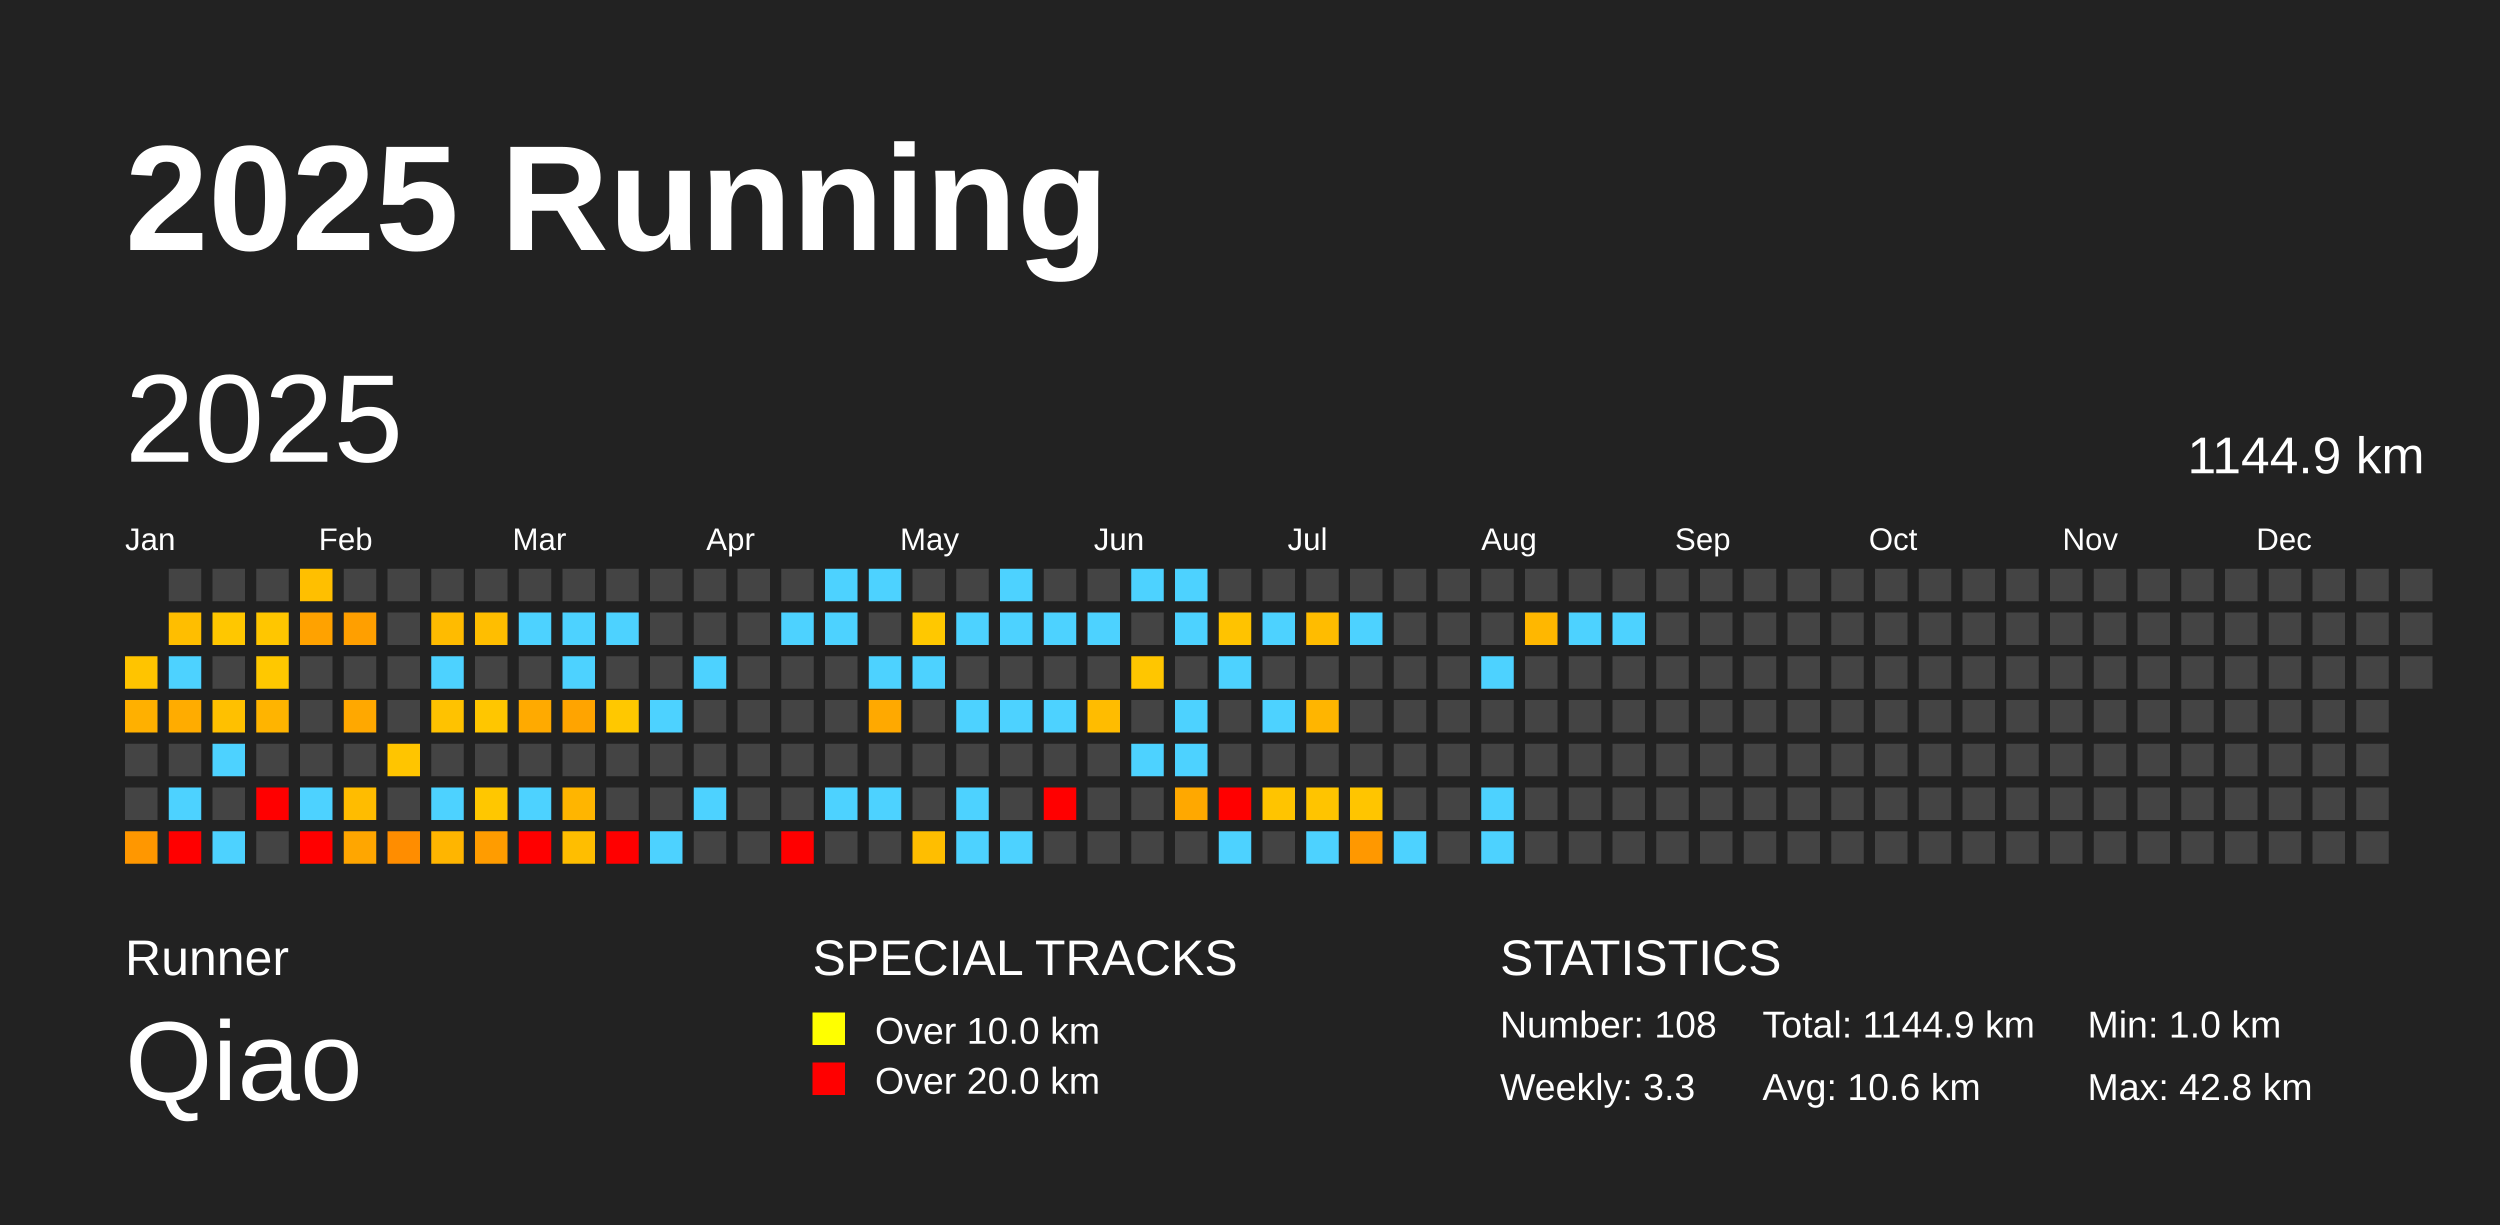
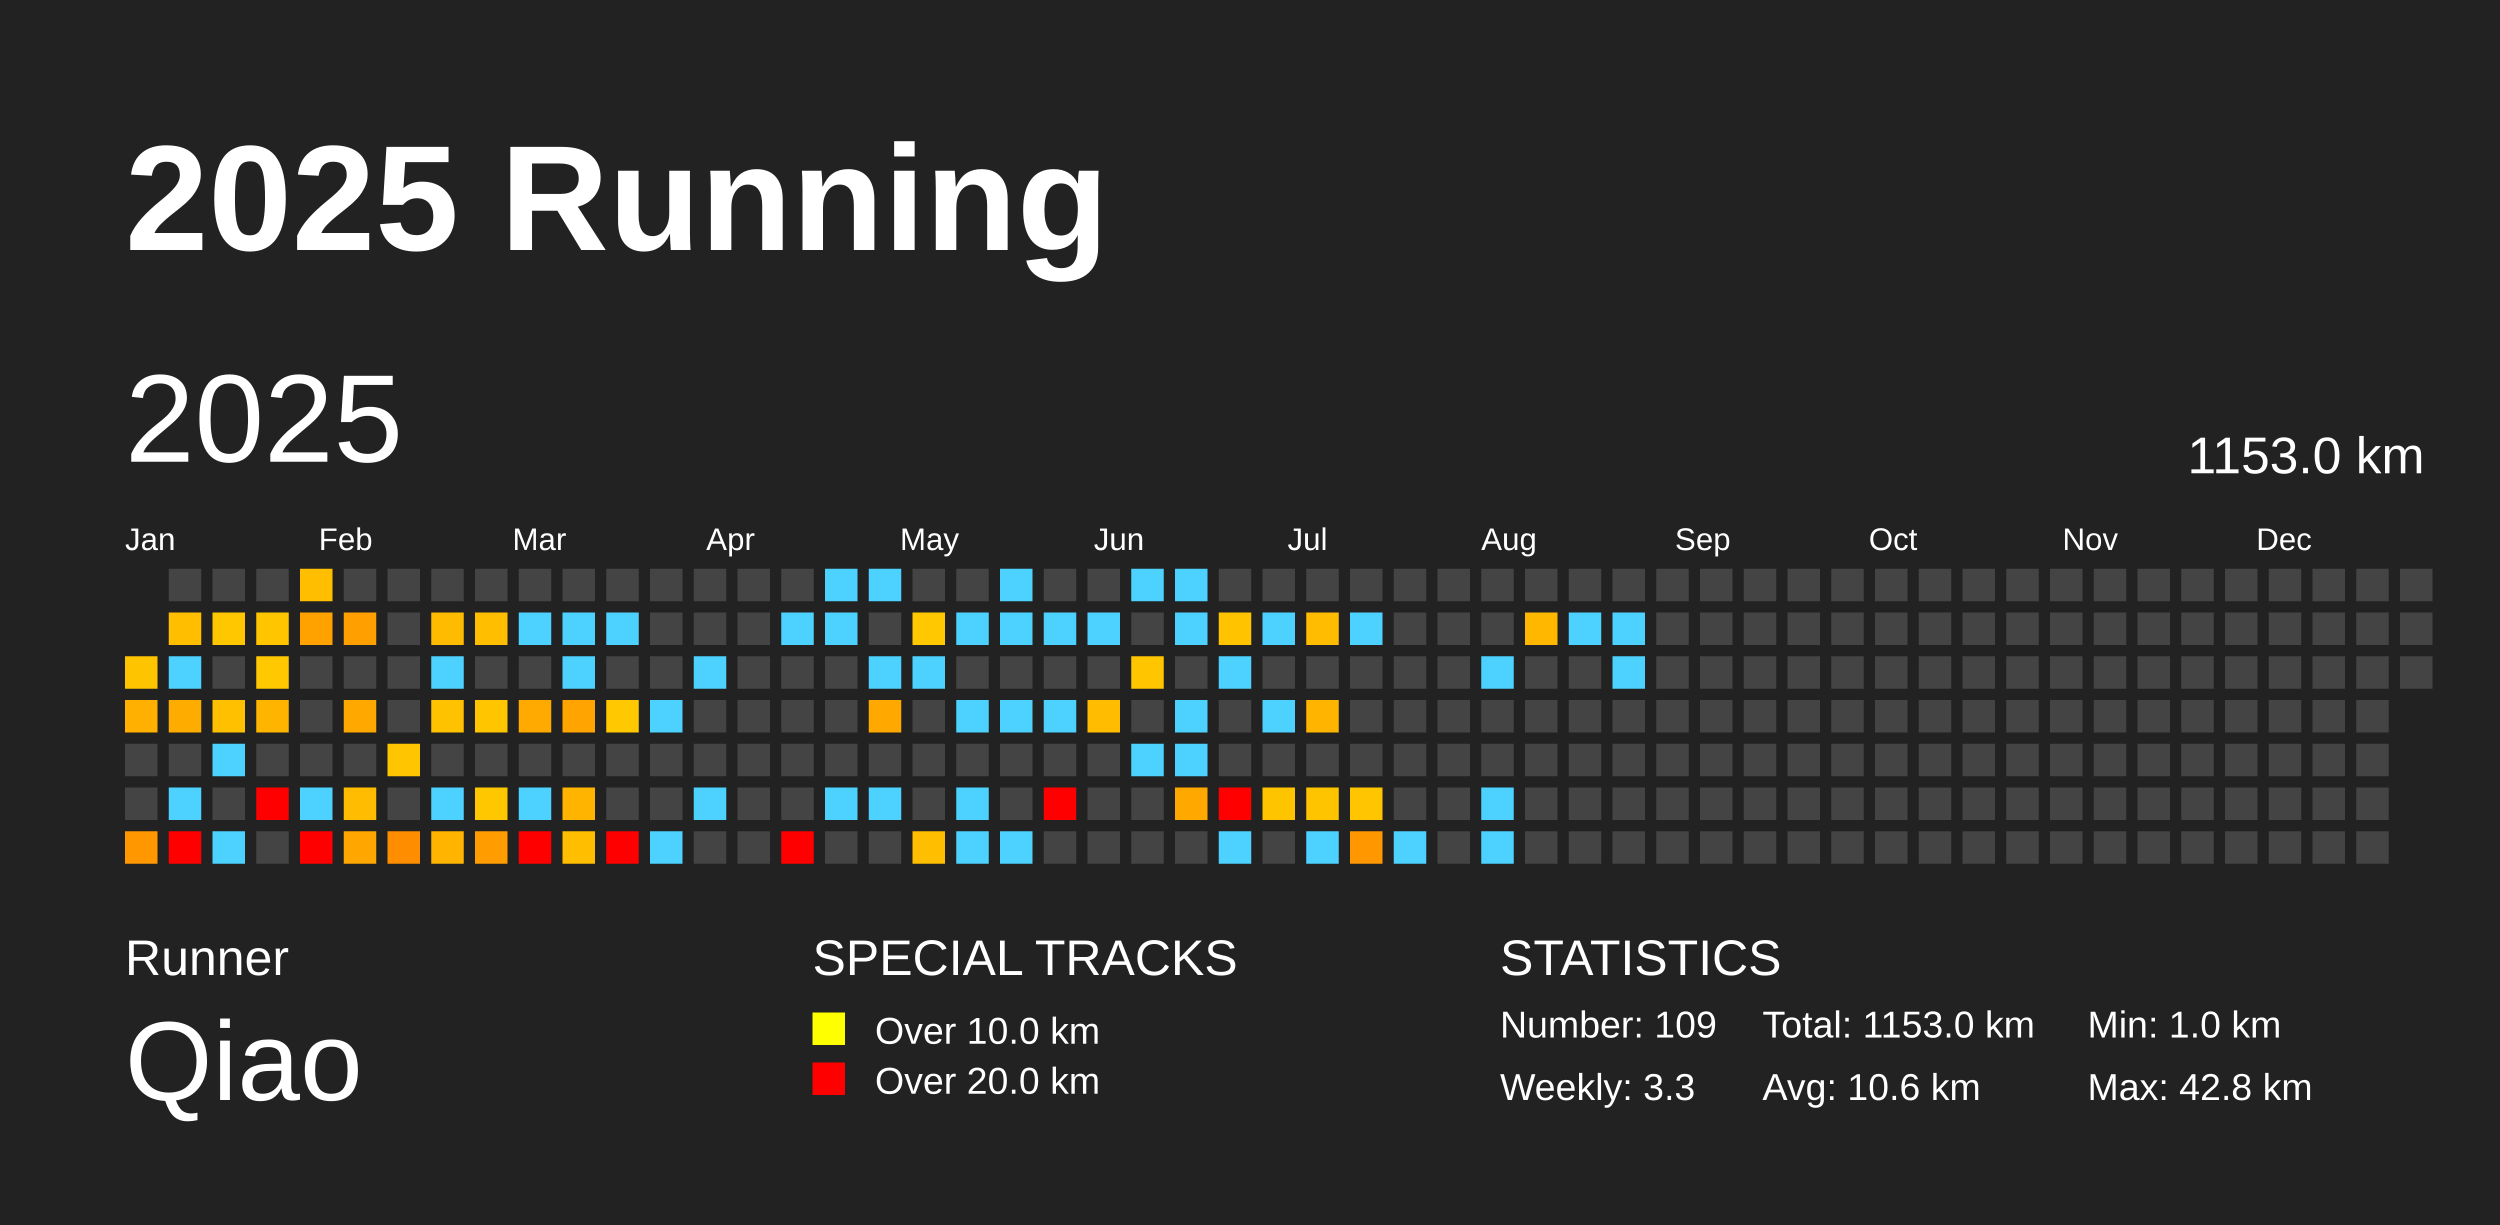
<svg xmlns="http://www.w3.org/2000/svg" baseProfile="full" height="98mm" version="1.1" viewBox="0,0,200,98" width="200mm">
  <defs />
  <rect fill="#222222" height="98" width="200" x="0" y="0" />
  <text fill="#FFFFFF" style="font-size:12px; font-family:Arial; font-weight:bold;" x="10" y="20">2025 Running</text>
  <text fill="#FFFFFF" style="font-size:4px; font-family:Arial" x="10" y="78">Runner</text>
  <text fill="#FFFFFF" style="font-size:9px; font-family:Arial" x="10" y="88">Qiao</text>
  <text fill="#FFFFFF" style="font-size:4px; font-family:Arial" x="65" y="78">SPECIAL TRACKS</text>
  <rect fill="yellow" height="2.6" width="2.6" x="65" y="81" />
  <text fill="#FFFFFF" style="font-size:3px; font-family:Arial" x="70" y="83.5">Over 10.0 km</text>
  <rect fill="red" height="2.6" width="2.6" x="65" y="85" />
  <text fill="#FFFFFF" style="font-size:3px; font-family:Arial" x="70" y="87.5">Over 20.0 km</text>
  <text fill="#FFFFFF" style="font-size:4px; font-family:Arial" x="120" y="78">STATISTICS</text>
-   <text fill="#FFFFFF" style="font-size:3px; font-family:Arial" x="120" y="83">Number: 108</text>
+   <text fill="#FFFFFF" style="font-size:3px; font-family:Arial" x="120" y="83">Number: 109</text>
  <text fill="#FFFFFF" style="font-size:3px; font-family:Arial" x="120" y="88">Weekly: 3.3</text>
-   <text fill="#FFFFFF" style="font-size:3px; font-family:Arial" x="141" y="83">Total: 1144.9 km</text>
+   <text fill="#FFFFFF" style="font-size:3px; font-family:Arial" x="141" y="83">Total: 1153.0 km</text>
  <text fill="#FFFFFF" style="font-size:3px; font-family:Arial" x="141" y="88">Avg: 10.6 km</text>
  <text fill="#FFFFFF" style="font-size:3px; font-family:Arial" x="167" y="83">Min: 1.0 km</text>
  <text fill="#FFFFFF" style="font-size:3px; font-family:Arial" x="167" y="88">Max: 42.8 km</text>
  <text dominant-baseline="hanging" fill="#FFFFFF" style="font-size:10.0px; font-family:Arial;" x="10" y="30">2025</text>
-   <text dominant-baseline="hanging" fill="#FFFFFF" style="font-size:4.125px; font-family:Arial;" x="175" y="35">1144.9 km</text>
+   <text dominant-baseline="hanging" fill="#FFFFFF" style="font-size:4.125px; font-family:Arial;" x="175" y="35">1153.0 km</text>
  <text fill="#FFFFFF" style="font-size:2.5px; font-family:Arial" x="10.0" y="44">Jan</text>
  <text fill="#FFFFFF" style="font-size:2.5px; font-family:Arial" x="25.5" y="44">Feb</text>
  <text fill="#FFFFFF" style="font-size:2.5px; font-family:Arial" x="41.0" y="44">Mar</text>
  <text fill="#FFFFFF" style="font-size:2.5px; font-family:Arial" x="56.5" y="44">Apr</text>
  <text fill="#FFFFFF" style="font-size:2.5px; font-family:Arial" x="72.0" y="44">May</text>
  <text fill="#FFFFFF" style="font-size:2.5px; font-family:Arial" x="87.5" y="44">Jun</text>
  <text fill="#FFFFFF" style="font-size:2.5px; font-family:Arial" x="103.0" y="44">Jul</text>
  <text fill="#FFFFFF" style="font-size:2.5px; font-family:Arial" x="118.5" y="44">Aug</text>
  <text fill="#FFFFFF" style="font-size:2.5px; font-family:Arial" x="134.0" y="44">Sep</text>
  <text fill="#FFFFFF" style="font-size:2.5px; font-family:Arial" x="149.5" y="44">Oct</text>
  <text fill="#FFFFFF" style="font-size:2.5px; font-family:Arial" x="165.0" y="44">Nov</text>
  <text fill="#FFFFFF" style="font-size:2.5px; font-family:Arial" x="180.5" y="44">Dec</text>
  <rect fill="#ffc400" height="2.6" width="2.6" x="10.0" y="52.5" />
  <rect fill="#ffb000" height="2.6" width="2.6" x="10.0" y="56.0" />
  <rect fill="#444444" height="2.6" width="2.6" x="10.0" y="59.5" />
  <rect fill="#444444" height="2.6" width="2.6" x="10.0" y="63.0" />
  <rect fill="#ff9700" height="2.6" width="2.6" x="10.0" y="66.5" />
  <rect fill="#444444" height="2.6" width="2.6" x="13.5" y="45.5" />
  <rect fill="#ffbe00" height="2.6" width="2.6" x="13.5" y="49.0" />
  <rect fill="#4dd2ff" height="2.6" width="2.6" x="13.5" y="52.5" />
  <rect fill="#ffac00" height="2.6" width="2.6" x="13.5" y="56.0" />
  <rect fill="#444444" height="2.6" width="2.6" x="13.5" y="59.5" />
  <rect fill="#4dd2ff" height="2.6" width="2.6" x="13.5" y="63.0" />
  <rect fill="red" height="2.6" width="2.6" x="13.5" y="66.5" />
  <rect fill="#444444" height="2.6" width="2.6" x="17.0" y="45.5" />
  <rect fill="#ffc700" height="2.6" width="2.6" x="17.0" y="49.0" />
  <rect fill="#444444" height="2.6" width="2.6" x="17.0" y="52.5" />
  <rect fill="#ffc000" height="2.6" width="2.6" x="17.0" y="56.0" />
  <rect fill="#4dd2ff" height="2.6" width="2.6" x="17.0" y="59.5" />
  <rect fill="#444444" height="2.6" width="2.6" x="17.0" y="63.0" />
  <rect fill="#4dd2ff" height="2.6" width="2.6" x="17.0" y="66.5" />
  <rect fill="#444444" height="2.6" width="2.6" x="20.5" y="45.5" />
  <rect fill="#ffc600" height="2.6" width="2.6" x="20.5" y="49.0" />
  <rect fill="#ffc800" height="2.6" width="2.6" x="20.5" y="52.5" />
  <rect fill="#ffb400" height="2.6" width="2.6" x="20.5" y="56.0" />
  <rect fill="#444444" height="2.6" width="2.6" x="20.5" y="59.5" />
  <rect fill="red" height="2.6" width="2.6" x="20.5" y="63.0" />
  <rect fill="#444444" height="2.6" width="2.6" x="20.5" y="66.5" />
  <rect fill="#ffbf00" height="2.6" width="2.6" x="24.0" y="45.5" />
  <rect fill="#ffa200" height="2.6" width="2.6" x="24.0" y="49.0" />
  <rect fill="#444444" height="2.6" width="2.6" x="24.0" y="52.5" />
  <rect fill="#444444" height="2.6" width="2.6" x="24.0" y="56.0" />
  <rect fill="#444444" height="2.6" width="2.6" x="24.0" y="59.5" />
  <rect fill="#4dd2ff" height="2.6" width="2.6" x="24.0" y="63.0" />
  <rect fill="red" height="2.6" width="2.6" x="24.0" y="66.5" />
  <rect fill="#444444" height="2.6" width="2.6" x="27.5" y="45.5" />
  <rect fill="#ff9f00" height="2.6" width="2.6" x="27.5" y="49.0" />
  <rect fill="#444444" height="2.6" width="2.6" x="27.5" y="52.5" />
  <rect fill="#ffa800" height="2.6" width="2.6" x="27.5" y="56.0" />
  <rect fill="#444444" height="2.6" width="2.6" x="27.5" y="59.5" />
  <rect fill="#ffbc00" height="2.6" width="2.6" x="27.5" y="63.0" />
  <rect fill="#ffa600" height="2.6" width="2.6" x="27.5" y="66.5" />
  <rect fill="#444444" height="2.6" width="2.6" x="31.0" y="45.5" />
  <rect fill="#444444" height="2.6" width="2.6" x="31.0" y="49.0" />
  <rect fill="#444444" height="2.6" width="2.6" x="31.0" y="52.5" />
  <rect fill="#444444" height="2.6" width="2.6" x="31.0" y="56.0" />
  <rect fill="#ffc500" height="2.6" width="2.6" x="31.0" y="59.5" />
  <rect fill="#444444" height="2.6" width="2.6" x="31.0" y="63.0" />
  <rect fill="#ff8d00" height="2.6" width="2.6" x="31.0" y="66.5" />
  <rect fill="#444444" height="2.6" width="2.6" x="34.5" y="45.5" />
  <rect fill="#ffbb00" height="2.6" width="2.6" x="34.5" y="49.0" />
  <rect fill="#4dd2ff" height="2.6" width="2.6" x="34.5" y="52.5" />
  <rect fill="#ffc200" height="2.6" width="2.6" x="34.5" y="56.0" />
  <rect fill="#444444" height="2.6" width="2.6" x="34.5" y="59.5" />
  <rect fill="#4dd2ff" height="2.6" width="2.6" x="34.5" y="63.0" />
  <rect fill="#ffb500" height="2.6" width="2.6" x="34.5" y="66.5" />
  <rect fill="#444444" height="2.6" width="2.6" x="38.0" y="45.5" />
  <rect fill="#ffbe00" height="2.6" width="2.6" x="38.0" y="49.0" />
  <rect fill="#444444" height="2.6" width="2.6" x="38.0" y="52.5" />
  <rect fill="#ffc600" height="2.6" width="2.6" x="38.0" y="56.0" />
  <rect fill="#444444" height="2.6" width="2.6" x="38.0" y="59.5" />
  <rect fill="#ffc700" height="2.6" width="2.6" x="38.0" y="63.0" />
  <rect fill="#ff9c00" height="2.6" width="2.6" x="38.0" y="66.5" />
  <rect fill="#444444" height="2.6" width="2.6" x="41.5" y="45.5" />
  <rect fill="#4dd2ff" height="2.6" width="2.6" x="41.5" y="49.0" />
  <rect fill="#444444" height="2.6" width="2.6" x="41.5" y="52.5" />
  <rect fill="#ffaa00" height="2.6" width="2.6" x="41.5" y="56.0" />
  <rect fill="#444444" height="2.6" width="2.6" x="41.5" y="59.5" />
  <rect fill="#4dd2ff" height="2.6" width="2.6" x="41.5" y="63.0" />
  <rect fill="red" height="2.6" width="2.6" x="41.5" y="66.5" />
  <rect fill="#444444" height="2.6" width="2.6" x="45.0" y="45.5" />
  <rect fill="#4dd2ff" height="2.6" width="2.6" x="45.0" y="49.0" />
  <rect fill="#4dd2ff" height="2.6" width="2.6" x="45.0" y="52.5" />
  <rect fill="#ffa400" height="2.6" width="2.6" x="45.0" y="56.0" />
  <rect fill="#444444" height="2.6" width="2.6" x="45.0" y="59.5" />
  <rect fill="#ffb500" height="2.6" width="2.6" x="45.0" y="63.0" />
  <rect fill="#ffbe00" height="2.6" width="2.6" x="45.0" y="66.5" />
  <rect fill="#444444" height="2.6" width="2.6" x="48.5" y="45.5" />
  <rect fill="#4dd2ff" height="2.6" width="2.6" x="48.5" y="49.0" />
  <rect fill="#444444" height="2.6" width="2.6" x="48.5" y="52.5" />
  <rect fill="#ffc800" height="2.6" width="2.6" x="48.5" y="56.0" />
  <rect fill="#444444" height="2.6" width="2.6" x="48.5" y="59.5" />
  <rect fill="#444444" height="2.6" width="2.6" x="48.5" y="63.0" />
  <rect fill="red" height="2.6" width="2.6" x="48.5" y="66.5" />
  <rect fill="#444444" height="2.6" width="2.6" x="52.0" y="45.5" />
  <rect fill="#444444" height="2.6" width="2.6" x="52.0" y="49.0" />
  <rect fill="#444444" height="2.6" width="2.6" x="52.0" y="52.5" />
  <rect fill="#4dd2ff" height="2.6" width="2.6" x="52.0" y="56.0" />
  <rect fill="#444444" height="2.6" width="2.6" x="52.0" y="59.5" />
  <rect fill="#444444" height="2.6" width="2.6" x="52.0" y="63.0" />
  <rect fill="#4dd2ff" height="2.6" width="2.6" x="52.0" y="66.5" />
  <rect fill="#444444" height="2.6" width="2.6" x="55.5" y="45.5" />
  <rect fill="#444444" height="2.6" width="2.6" x="55.5" y="49.0" />
  <rect fill="#4dd2ff" height="2.6" width="2.6" x="55.5" y="52.5" />
  <rect fill="#444444" height="2.6" width="2.6" x="55.5" y="56.0" />
  <rect fill="#444444" height="2.6" width="2.6" x="55.5" y="59.5" />
  <rect fill="#4dd2ff" height="2.6" width="2.6" x="55.5" y="63.0" />
  <rect fill="#444444" height="2.6" width="2.6" x="55.5" y="66.5" />
  <rect fill="#444444" height="2.6" width="2.6" x="59.0" y="45.5" />
  <rect fill="#444444" height="2.6" width="2.6" x="59.0" y="49.0" />
  <rect fill="#444444" height="2.6" width="2.6" x="59.0" y="52.5" />
  <rect fill="#444444" height="2.6" width="2.6" x="59.0" y="56.0" />
  <rect fill="#444444" height="2.6" width="2.6" x="59.0" y="59.5" />
  <rect fill="#444444" height="2.6" width="2.6" x="59.0" y="63.0" />
  <rect fill="#444444" height="2.6" width="2.6" x="59.0" y="66.5" />
  <rect fill="#444444" height="2.6" width="2.6" x="62.5" y="45.5" />
  <rect fill="#4dd2ff" height="2.6" width="2.6" x="62.5" y="49.0" />
  <rect fill="#444444" height="2.6" width="2.6" x="62.5" y="52.5" />
  <rect fill="#444444" height="2.6" width="2.6" x="62.5" y="56.0" />
  <rect fill="#444444" height="2.6" width="2.6" x="62.5" y="59.5" />
  <rect fill="#444444" height="2.6" width="2.6" x="62.5" y="63.0" />
  <rect fill="red" height="2.6" width="2.6" x="62.5" y="66.5" />
  <rect fill="#4dd2ff" height="2.6" width="2.6" x="66.0" y="45.5" />
  <rect fill="#4dd2ff" height="2.6" width="2.6" x="66.0" y="49.0" />
  <rect fill="#444444" height="2.6" width="2.6" x="66.0" y="52.5" />
  <rect fill="#444444" height="2.6" width="2.6" x="66.0" y="56.0" />
  <rect fill="#444444" height="2.6" width="2.6" x="66.0" y="59.5" />
  <rect fill="#4dd2ff" height="2.6" width="2.6" x="66.0" y="63.0" />
  <rect fill="#444444" height="2.6" width="2.6" x="66.0" y="66.5" />
  <rect fill="#4dd2ff" height="2.6" width="2.6" x="69.5" y="45.5" />
  <rect fill="#444444" height="2.6" width="2.6" x="69.5" y="49.0" />
  <rect fill="#4dd2ff" height="2.6" width="2.6" x="69.5" y="52.5" />
  <rect fill="#ffa900" height="2.6" width="2.6" x="69.5" y="56.0" />
  <rect fill="#444444" height="2.6" width="2.6" x="69.5" y="59.5" />
  <rect fill="#4dd2ff" height="2.6" width="2.6" x="69.5" y="63.0" />
  <rect fill="#444444" height="2.6" width="2.6" x="69.5" y="66.5" />
  <rect fill="#444444" height="2.6" width="2.6" x="73.0" y="45.5" />
  <rect fill="#ffc800" height="2.6" width="2.6" x="73.0" y="49.0" />
  <rect fill="#4dd2ff" height="2.6" width="2.6" x="73.0" y="52.5" />
  <rect fill="#444444" height="2.6" width="2.6" x="73.0" y="56.0" />
  <rect fill="#444444" height="2.6" width="2.6" x="73.0" y="59.5" />
  <rect fill="#444444" height="2.6" width="2.6" x="73.0" y="63.0" />
  <rect fill="#ffbe00" height="2.6" width="2.6" x="73.0" y="66.5" />
  <rect fill="#444444" height="2.6" width="2.6" x="76.5" y="45.5" />
  <rect fill="#4dd2ff" height="2.6" width="2.6" x="76.5" y="49.0" />
  <rect fill="#444444" height="2.6" width="2.6" x="76.5" y="52.5" />
  <rect fill="#4dd2ff" height="2.6" width="2.6" x="76.5" y="56.0" />
  <rect fill="#444444" height="2.6" width="2.6" x="76.5" y="59.5" />
  <rect fill="#4dd2ff" height="2.6" width="2.6" x="76.5" y="63.0" />
  <rect fill="#4dd2ff" height="2.6" width="2.6" x="76.5" y="66.5" />
  <rect fill="#4dd2ff" height="2.6" width="2.6" x="80.0" y="45.5" />
  <rect fill="#4dd2ff" height="2.6" width="2.6" x="80.0" y="49.0" />
  <rect fill="#444444" height="2.6" width="2.6" x="80.0" y="52.5" />
  <rect fill="#4dd2ff" height="2.6" width="2.6" x="80.0" y="56.0" />
  <rect fill="#444444" height="2.6" width="2.6" x="80.0" y="59.5" />
  <rect fill="#444444" height="2.6" width="2.6" x="80.0" y="63.0" />
  <rect fill="#4dd2ff" height="2.6" width="2.6" x="80.0" y="66.5" />
  <rect fill="#444444" height="2.6" width="2.6" x="83.5" y="45.5" />
  <rect fill="#4dd2ff" height="2.6" width="2.6" x="83.5" y="49.0" />
  <rect fill="#444444" height="2.6" width="2.6" x="83.5" y="52.5" />
  <rect fill="#4dd2ff" height="2.6" width="2.6" x="83.5" y="56.0" />
  <rect fill="#444444" height="2.6" width="2.6" x="83.5" y="59.5" />
  <rect fill="red" height="2.6" width="2.6" x="83.5" y="63.0" />
  <rect fill="#444444" height="2.6" width="2.6" x="83.5" y="66.5" />
  <rect fill="#444444" height="2.6" width="2.6" x="87.0" y="45.5" />
  <rect fill="#4dd2ff" height="2.6" width="2.6" x="87.0" y="49.0" />
  <rect fill="#444444" height="2.6" width="2.6" x="87.0" y="52.5" />
  <rect fill="#ffbc00" height="2.6" width="2.6" x="87.0" y="56.0" />
  <rect fill="#444444" height="2.6" width="2.6" x="87.0" y="59.5" />
  <rect fill="#444444" height="2.6" width="2.6" x="87.0" y="63.0" />
  <rect fill="#444444" height="2.6" width="2.6" x="87.0" y="66.5" />
  <rect fill="#4dd2ff" height="2.6" width="2.6" x="90.5" y="45.5" />
  <rect fill="#444444" height="2.6" width="2.6" x="90.5" y="49.0" />
  <rect fill="#ffc600" height="2.6" width="2.6" x="90.5" y="52.5" />
  <rect fill="#444444" height="2.6" width="2.6" x="90.5" y="56.0" />
  <rect fill="#4dd2ff" height="2.6" width="2.6" x="90.5" y="59.5" />
  <rect fill="#444444" height="2.6" width="2.6" x="90.5" y="63.0" />
  <rect fill="#444444" height="2.6" width="2.6" x="90.5" y="66.5" />
  <rect fill="#4dd2ff" height="2.6" width="2.6" x="94.0" y="45.5" />
  <rect fill="#4dd2ff" height="2.6" width="2.6" x="94.0" y="49.0" />
  <rect fill="#444444" height="2.6" width="2.6" x="94.0" y="52.5" />
  <rect fill="#4dd2ff" height="2.6" width="2.6" x="94.0" y="56.0" />
  <rect fill="#4dd2ff" height="2.6" width="2.6" x="94.0" y="59.5" />
  <rect fill="#ffa800" height="2.6" width="2.6" x="94.0" y="63.0" />
  <rect fill="#444444" height="2.6" width="2.6" x="94.0" y="66.5" />
  <rect fill="#444444" height="2.6" width="2.6" x="97.5" y="45.5" />
  <rect fill="#ffc300" height="2.6" width="2.6" x="97.5" y="49.0" />
  <rect fill="#4dd2ff" height="2.6" width="2.6" x="97.5" y="52.5" />
  <rect fill="#444444" height="2.6" width="2.6" x="97.5" y="56.0" />
  <rect fill="#444444" height="2.6" width="2.6" x="97.5" y="59.5" />
  <rect fill="red" height="2.6" width="2.6" x="97.5" y="63.0" />
  <rect fill="#4dd2ff" height="2.6" width="2.6" x="97.5" y="66.5" />
  <rect fill="#444444" height="2.6" width="2.6" x="101.0" y="45.5" />
  <rect fill="#4dd2ff" height="2.6" width="2.6" x="101.0" y="49.0" />
  <rect fill="#444444" height="2.6" width="2.6" x="101.0" y="52.5" />
  <rect fill="#4dd2ff" height="2.6" width="2.6" x="101.0" y="56.0" />
  <rect fill="#444444" height="2.6" width="2.6" x="101.0" y="59.5" />
  <rect fill="#ffc400" height="2.6" width="2.6" x="101.0" y="63.0" />
  <rect fill="#444444" height="2.6" width="2.6" x="101.0" y="66.5" />
  <rect fill="#444444" height="2.6" width="2.6" x="104.5" y="45.5" />
  <rect fill="#ffbc00" height="2.6" width="2.6" x="104.5" y="49.0" />
  <rect fill="#444444" height="2.6" width="2.6" x="104.5" y="52.5" />
  <rect fill="#ffb500" height="2.6" width="2.6" x="104.5" y="56.0" />
  <rect fill="#444444" height="2.6" width="2.6" x="104.5" y="59.5" />
  <rect fill="#ffc400" height="2.6" width="2.6" x="104.5" y="63.0" />
  <rect fill="#4dd2ff" height="2.6" width="2.6" x="104.5" y="66.5" />
  <rect fill="#444444" height="2.6" width="2.6" x="108.0" y="45.5" />
  <rect fill="#4dd2ff" height="2.6" width="2.6" x="108.0" y="49.0" />
  <rect fill="#444444" height="2.6" width="2.6" x="108.0" y="52.5" />
  <rect fill="#444444" height="2.6" width="2.6" x="108.0" y="56.0" />
  <rect fill="#444444" height="2.6" width="2.6" x="108.0" y="59.5" />
  <rect fill="#ffc500" height="2.6" width="2.6" x="108.0" y="63.0" />
  <rect fill="#ff9800" height="2.6" width="2.6" x="108.0" y="66.5" />
  <rect fill="#444444" height="2.6" width="2.6" x="111.5" y="45.5" />
  <rect fill="#444444" height="2.6" width="2.6" x="111.5" y="49.0" />
  <rect fill="#444444" height="2.6" width="2.6" x="111.5" y="52.5" />
  <rect fill="#444444" height="2.6" width="2.6" x="111.5" y="56.0" />
  <rect fill="#444444" height="2.6" width="2.6" x="111.5" y="59.5" />
  <rect fill="#444444" height="2.6" width="2.6" x="111.5" y="63.0" />
  <rect fill="#4dd2ff" height="2.6" width="2.6" x="111.5" y="66.5" />
  <rect fill="#444444" height="2.6" width="2.6" x="115.0" y="45.5" />
  <rect fill="#444444" height="2.6" width="2.6" x="115.0" y="49.0" />
  <rect fill="#444444" height="2.6" width="2.6" x="115.0" y="52.5" />
  <rect fill="#444444" height="2.6" width="2.6" x="115.0" y="56.0" />
  <rect fill="#444444" height="2.6" width="2.6" x="115.0" y="59.5" />
  <rect fill="#444444" height="2.6" width="2.6" x="115.0" y="63.0" />
  <rect fill="#444444" height="2.6" width="2.6" x="115.0" y="66.5" />
  <rect fill="#444444" height="2.6" width="2.6" x="118.5" y="45.5" />
  <rect fill="#444444" height="2.6" width="2.6" x="118.5" y="49.0" />
  <rect fill="#4dd2ff" height="2.6" width="2.6" x="118.5" y="52.5" />
  <rect fill="#444444" height="2.6" width="2.6" x="118.5" y="56.0" />
  <rect fill="#444444" height="2.6" width="2.6" x="118.5" y="59.5" />
  <rect fill="#4dd2ff" height="2.6" width="2.6" x="118.5" y="63.0" />
  <rect fill="#4dd2ff" height="2.6" width="2.6" x="118.5" y="66.5" />
  <rect fill="#444444" height="2.6" width="2.6" x="122.0" y="45.5" />
  <rect fill="#ffb700" height="2.6" width="2.6" x="122.0" y="49.0" />
  <rect fill="#444444" height="2.6" width="2.6" x="122.0" y="52.5" />
  <rect fill="#444444" height="2.6" width="2.6" x="122.0" y="56.0" />
  <rect fill="#444444" height="2.6" width="2.6" x="122.0" y="59.5" />
  <rect fill="#444444" height="2.6" width="2.6" x="122.0" y="63.0" />
  <rect fill="#444444" height="2.6" width="2.6" x="122.0" y="66.5" />
  <rect fill="#444444" height="2.6" width="2.6" x="125.5" y="45.5" />
  <rect fill="#4dd2ff" height="2.6" width="2.6" x="125.5" y="49.0" />
  <rect fill="#444444" height="2.6" width="2.6" x="125.5" y="52.5" />
  <rect fill="#444444" height="2.6" width="2.6" x="125.5" y="56.0" />
  <rect fill="#444444" height="2.6" width="2.6" x="125.5" y="59.5" />
  <rect fill="#444444" height="2.6" width="2.6" x="125.5" y="63.0" />
  <rect fill="#444444" height="2.6" width="2.6" x="125.5" y="66.5" />
  <rect fill="#444444" height="2.6" width="2.6" x="129.0" y="45.5" />
  <rect fill="#4dd2ff" height="2.6" width="2.6" x="129.0" y="49.0" />
-   <rect fill="#444444" height="2.6" width="2.6" x="129.0" y="52.5" />
+   <rect fill="#4dd2ff" height="2.6" width="2.6" x="129.0" y="52.5" />
  <rect fill="#444444" height="2.6" width="2.6" x="129.0" y="56.0" />
  <rect fill="#444444" height="2.6" width="2.6" x="129.0" y="59.5" />
  <rect fill="#444444" height="2.6" width="2.6" x="129.0" y="63.0" />
  <rect fill="#444444" height="2.6" width="2.6" x="129.0" y="66.5" />
  <rect fill="#444444" height="2.6" width="2.6" x="132.5" y="45.5" />
  <rect fill="#444444" height="2.6" width="2.6" x="132.5" y="49.0" />
  <rect fill="#444444" height="2.6" width="2.6" x="132.5" y="52.5" />
  <rect fill="#444444" height="2.6" width="2.6" x="132.5" y="56.0" />
  <rect fill="#444444" height="2.6" width="2.6" x="132.5" y="59.5" />
  <rect fill="#444444" height="2.6" width="2.6" x="132.5" y="63.0" />
  <rect fill="#444444" height="2.6" width="2.6" x="132.5" y="66.5" />
  <rect fill="#444444" height="2.6" width="2.6" x="136.0" y="45.5" />
  <rect fill="#444444" height="2.6" width="2.6" x="136.0" y="49.0" />
  <rect fill="#444444" height="2.6" width="2.6" x="136.0" y="52.5" />
  <rect fill="#444444" height="2.6" width="2.6" x="136.0" y="56.0" />
  <rect fill="#444444" height="2.6" width="2.6" x="136.0" y="59.5" />
  <rect fill="#444444" height="2.6" width="2.6" x="136.0" y="63.0" />
  <rect fill="#444444" height="2.6" width="2.6" x="136.0" y="66.5" />
  <rect fill="#444444" height="2.6" width="2.6" x="139.5" y="45.5" />
  <rect fill="#444444" height="2.6" width="2.6" x="139.5" y="49.0" />
  <rect fill="#444444" height="2.6" width="2.6" x="139.5" y="52.5" />
  <rect fill="#444444" height="2.6" width="2.6" x="139.5" y="56.0" />
  <rect fill="#444444" height="2.6" width="2.6" x="139.5" y="59.5" />
  <rect fill="#444444" height="2.6" width="2.6" x="139.5" y="63.0" />
  <rect fill="#444444" height="2.6" width="2.6" x="139.5" y="66.5" />
  <rect fill="#444444" height="2.6" width="2.6" x="143.0" y="45.5" />
  <rect fill="#444444" height="2.6" width="2.6" x="143.0" y="49.0" />
  <rect fill="#444444" height="2.6" width="2.6" x="143.0" y="52.5" />
  <rect fill="#444444" height="2.6" width="2.6" x="143.0" y="56.0" />
  <rect fill="#444444" height="2.6" width="2.6" x="143.0" y="59.5" />
  <rect fill="#444444" height="2.6" width="2.6" x="143.0" y="63.0" />
  <rect fill="#444444" height="2.6" width="2.6" x="143.0" y="66.5" />
  <rect fill="#444444" height="2.6" width="2.6" x="146.5" y="45.5" />
  <rect fill="#444444" height="2.6" width="2.6" x="146.5" y="49.0" />
  <rect fill="#444444" height="2.6" width="2.6" x="146.5" y="52.5" />
  <rect fill="#444444" height="2.6" width="2.6" x="146.5" y="56.0" />
  <rect fill="#444444" height="2.6" width="2.6" x="146.5" y="59.5" />
  <rect fill="#444444" height="2.6" width="2.6" x="146.5" y="63.0" />
  <rect fill="#444444" height="2.6" width="2.6" x="146.5" y="66.5" />
  <rect fill="#444444" height="2.6" width="2.6" x="150.0" y="45.5" />
  <rect fill="#444444" height="2.6" width="2.6" x="150.0" y="49.0" />
  <rect fill="#444444" height="2.6" width="2.6" x="150.0" y="52.5" />
  <rect fill="#444444" height="2.6" width="2.6" x="150.0" y="56.0" />
  <rect fill="#444444" height="2.6" width="2.6" x="150.0" y="59.5" />
  <rect fill="#444444" height="2.6" width="2.6" x="150.0" y="63.0" />
  <rect fill="#444444" height="2.6" width="2.6" x="150.0" y="66.5" />
  <rect fill="#444444" height="2.6" width="2.6" x="153.5" y="45.5" />
  <rect fill="#444444" height="2.6" width="2.6" x="153.5" y="49.0" />
  <rect fill="#444444" height="2.6" width="2.6" x="153.5" y="52.5" />
  <rect fill="#444444" height="2.6" width="2.6" x="153.5" y="56.0" />
  <rect fill="#444444" height="2.6" width="2.6" x="153.5" y="59.5" />
  <rect fill="#444444" height="2.6" width="2.6" x="153.5" y="63.0" />
  <rect fill="#444444" height="2.6" width="2.6" x="153.5" y="66.5" />
  <rect fill="#444444" height="2.6" width="2.6" x="157.0" y="45.5" />
  <rect fill="#444444" height="2.6" width="2.6" x="157.0" y="49.0" />
  <rect fill="#444444" height="2.6" width="2.6" x="157.0" y="52.5" />
  <rect fill="#444444" height="2.6" width="2.6" x="157.0" y="56.0" />
  <rect fill="#444444" height="2.6" width="2.6" x="157.0" y="59.5" />
  <rect fill="#444444" height="2.6" width="2.6" x="157.0" y="63.0" />
  <rect fill="#444444" height="2.6" width="2.6" x="157.0" y="66.5" />
  <rect fill="#444444" height="2.6" width="2.6" x="160.5" y="45.5" />
  <rect fill="#444444" height="2.6" width="2.6" x="160.5" y="49.0" />
  <rect fill="#444444" height="2.6" width="2.6" x="160.5" y="52.5" />
  <rect fill="#444444" height="2.6" width="2.6" x="160.5" y="56.0" />
  <rect fill="#444444" height="2.6" width="2.6" x="160.5" y="59.5" />
  <rect fill="#444444" height="2.6" width="2.6" x="160.5" y="63.0" />
  <rect fill="#444444" height="2.6" width="2.6" x="160.5" y="66.5" />
  <rect fill="#444444" height="2.6" width="2.6" x="164.0" y="45.5" />
  <rect fill="#444444" height="2.6" width="2.6" x="164.0" y="49.0" />
  <rect fill="#444444" height="2.6" width="2.6" x="164.0" y="52.5" />
  <rect fill="#444444" height="2.6" width="2.6" x="164.0" y="56.0" />
  <rect fill="#444444" height="2.6" width="2.6" x="164.0" y="59.5" />
  <rect fill="#444444" height="2.6" width="2.6" x="164.0" y="63.0" />
  <rect fill="#444444" height="2.6" width="2.6" x="164.0" y="66.5" />
  <rect fill="#444444" height="2.6" width="2.6" x="167.5" y="45.5" />
  <rect fill="#444444" height="2.6" width="2.6" x="167.5" y="49.0" />
  <rect fill="#444444" height="2.6" width="2.6" x="167.5" y="52.5" />
  <rect fill="#444444" height="2.6" width="2.6" x="167.5" y="56.0" />
  <rect fill="#444444" height="2.6" width="2.6" x="167.5" y="59.5" />
  <rect fill="#444444" height="2.6" width="2.6" x="167.5" y="63.0" />
  <rect fill="#444444" height="2.6" width="2.6" x="167.5" y="66.5" />
  <rect fill="#444444" height="2.6" width="2.6" x="171.0" y="45.5" />
  <rect fill="#444444" height="2.6" width="2.6" x="171.0" y="49.0" />
  <rect fill="#444444" height="2.6" width="2.6" x="171.0" y="52.5" />
  <rect fill="#444444" height="2.6" width="2.6" x="171.0" y="56.0" />
  <rect fill="#444444" height="2.6" width="2.6" x="171.0" y="59.5" />
  <rect fill="#444444" height="2.6" width="2.6" x="171.0" y="63.0" />
  <rect fill="#444444" height="2.6" width="2.6" x="171.0" y="66.5" />
  <rect fill="#444444" height="2.6" width="2.6" x="174.5" y="45.5" />
  <rect fill="#444444" height="2.6" width="2.6" x="174.5" y="49.0" />
  <rect fill="#444444" height="2.6" width="2.6" x="174.5" y="52.5" />
  <rect fill="#444444" height="2.6" width="2.6" x="174.5" y="56.0" />
  <rect fill="#444444" height="2.6" width="2.6" x="174.5" y="59.5" />
  <rect fill="#444444" height="2.6" width="2.6" x="174.5" y="63.0" />
  <rect fill="#444444" height="2.6" width="2.6" x="174.5" y="66.5" />
  <rect fill="#444444" height="2.6" width="2.6" x="178.0" y="45.5" />
  <rect fill="#444444" height="2.6" width="2.6" x="178.0" y="49.0" />
  <rect fill="#444444" height="2.6" width="2.6" x="178.0" y="52.5" />
  <rect fill="#444444" height="2.6" width="2.6" x="178.0" y="56.0" />
  <rect fill="#444444" height="2.6" width="2.6" x="178.0" y="59.5" />
  <rect fill="#444444" height="2.6" width="2.6" x="178.0" y="63.0" />
  <rect fill="#444444" height="2.6" width="2.6" x="178.0" y="66.5" />
  <rect fill="#444444" height="2.6" width="2.6" x="181.5" y="45.5" />
  <rect fill="#444444" height="2.6" width="2.6" x="181.5" y="49.0" />
  <rect fill="#444444" height="2.6" width="2.6" x="181.5" y="52.5" />
  <rect fill="#444444" height="2.6" width="2.6" x="181.5" y="56.0" />
  <rect fill="#444444" height="2.6" width="2.6" x="181.5" y="59.5" />
  <rect fill="#444444" height="2.6" width="2.6" x="181.5" y="63.0" />
  <rect fill="#444444" height="2.6" width="2.6" x="181.5" y="66.5" />
  <rect fill="#444444" height="2.6" width="2.6" x="185.0" y="45.5" />
  <rect fill="#444444" height="2.6" width="2.6" x="185.0" y="49.0" />
  <rect fill="#444444" height="2.6" width="2.6" x="185.0" y="52.5" />
  <rect fill="#444444" height="2.6" width="2.6" x="185.0" y="56.0" />
  <rect fill="#444444" height="2.6" width="2.6" x="185.0" y="59.5" />
  <rect fill="#444444" height="2.6" width="2.6" x="185.0" y="63.0" />
  <rect fill="#444444" height="2.6" width="2.6" x="185.0" y="66.5" />
  <rect fill="#444444" height="2.6" width="2.6" x="188.5" y="45.5" />
  <rect fill="#444444" height="2.6" width="2.6" x="188.5" y="49.0" />
  <rect fill="#444444" height="2.6" width="2.6" x="188.5" y="52.5" />
  <rect fill="#444444" height="2.6" width="2.6" x="188.5" y="56.0" />
  <rect fill="#444444" height="2.6" width="2.6" x="188.5" y="59.5" />
  <rect fill="#444444" height="2.6" width="2.6" x="188.5" y="63.0" />
  <rect fill="#444444" height="2.6" width="2.6" x="188.5" y="66.5" />
  <rect fill="#444444" height="2.6" width="2.6" x="192.0" y="45.5" />
  <rect fill="#444444" height="2.6" width="2.6" x="192.0" y="49.0" />
  <rect fill="#444444" height="2.6" width="2.6" x="192.0" y="52.5" />
</svg>
